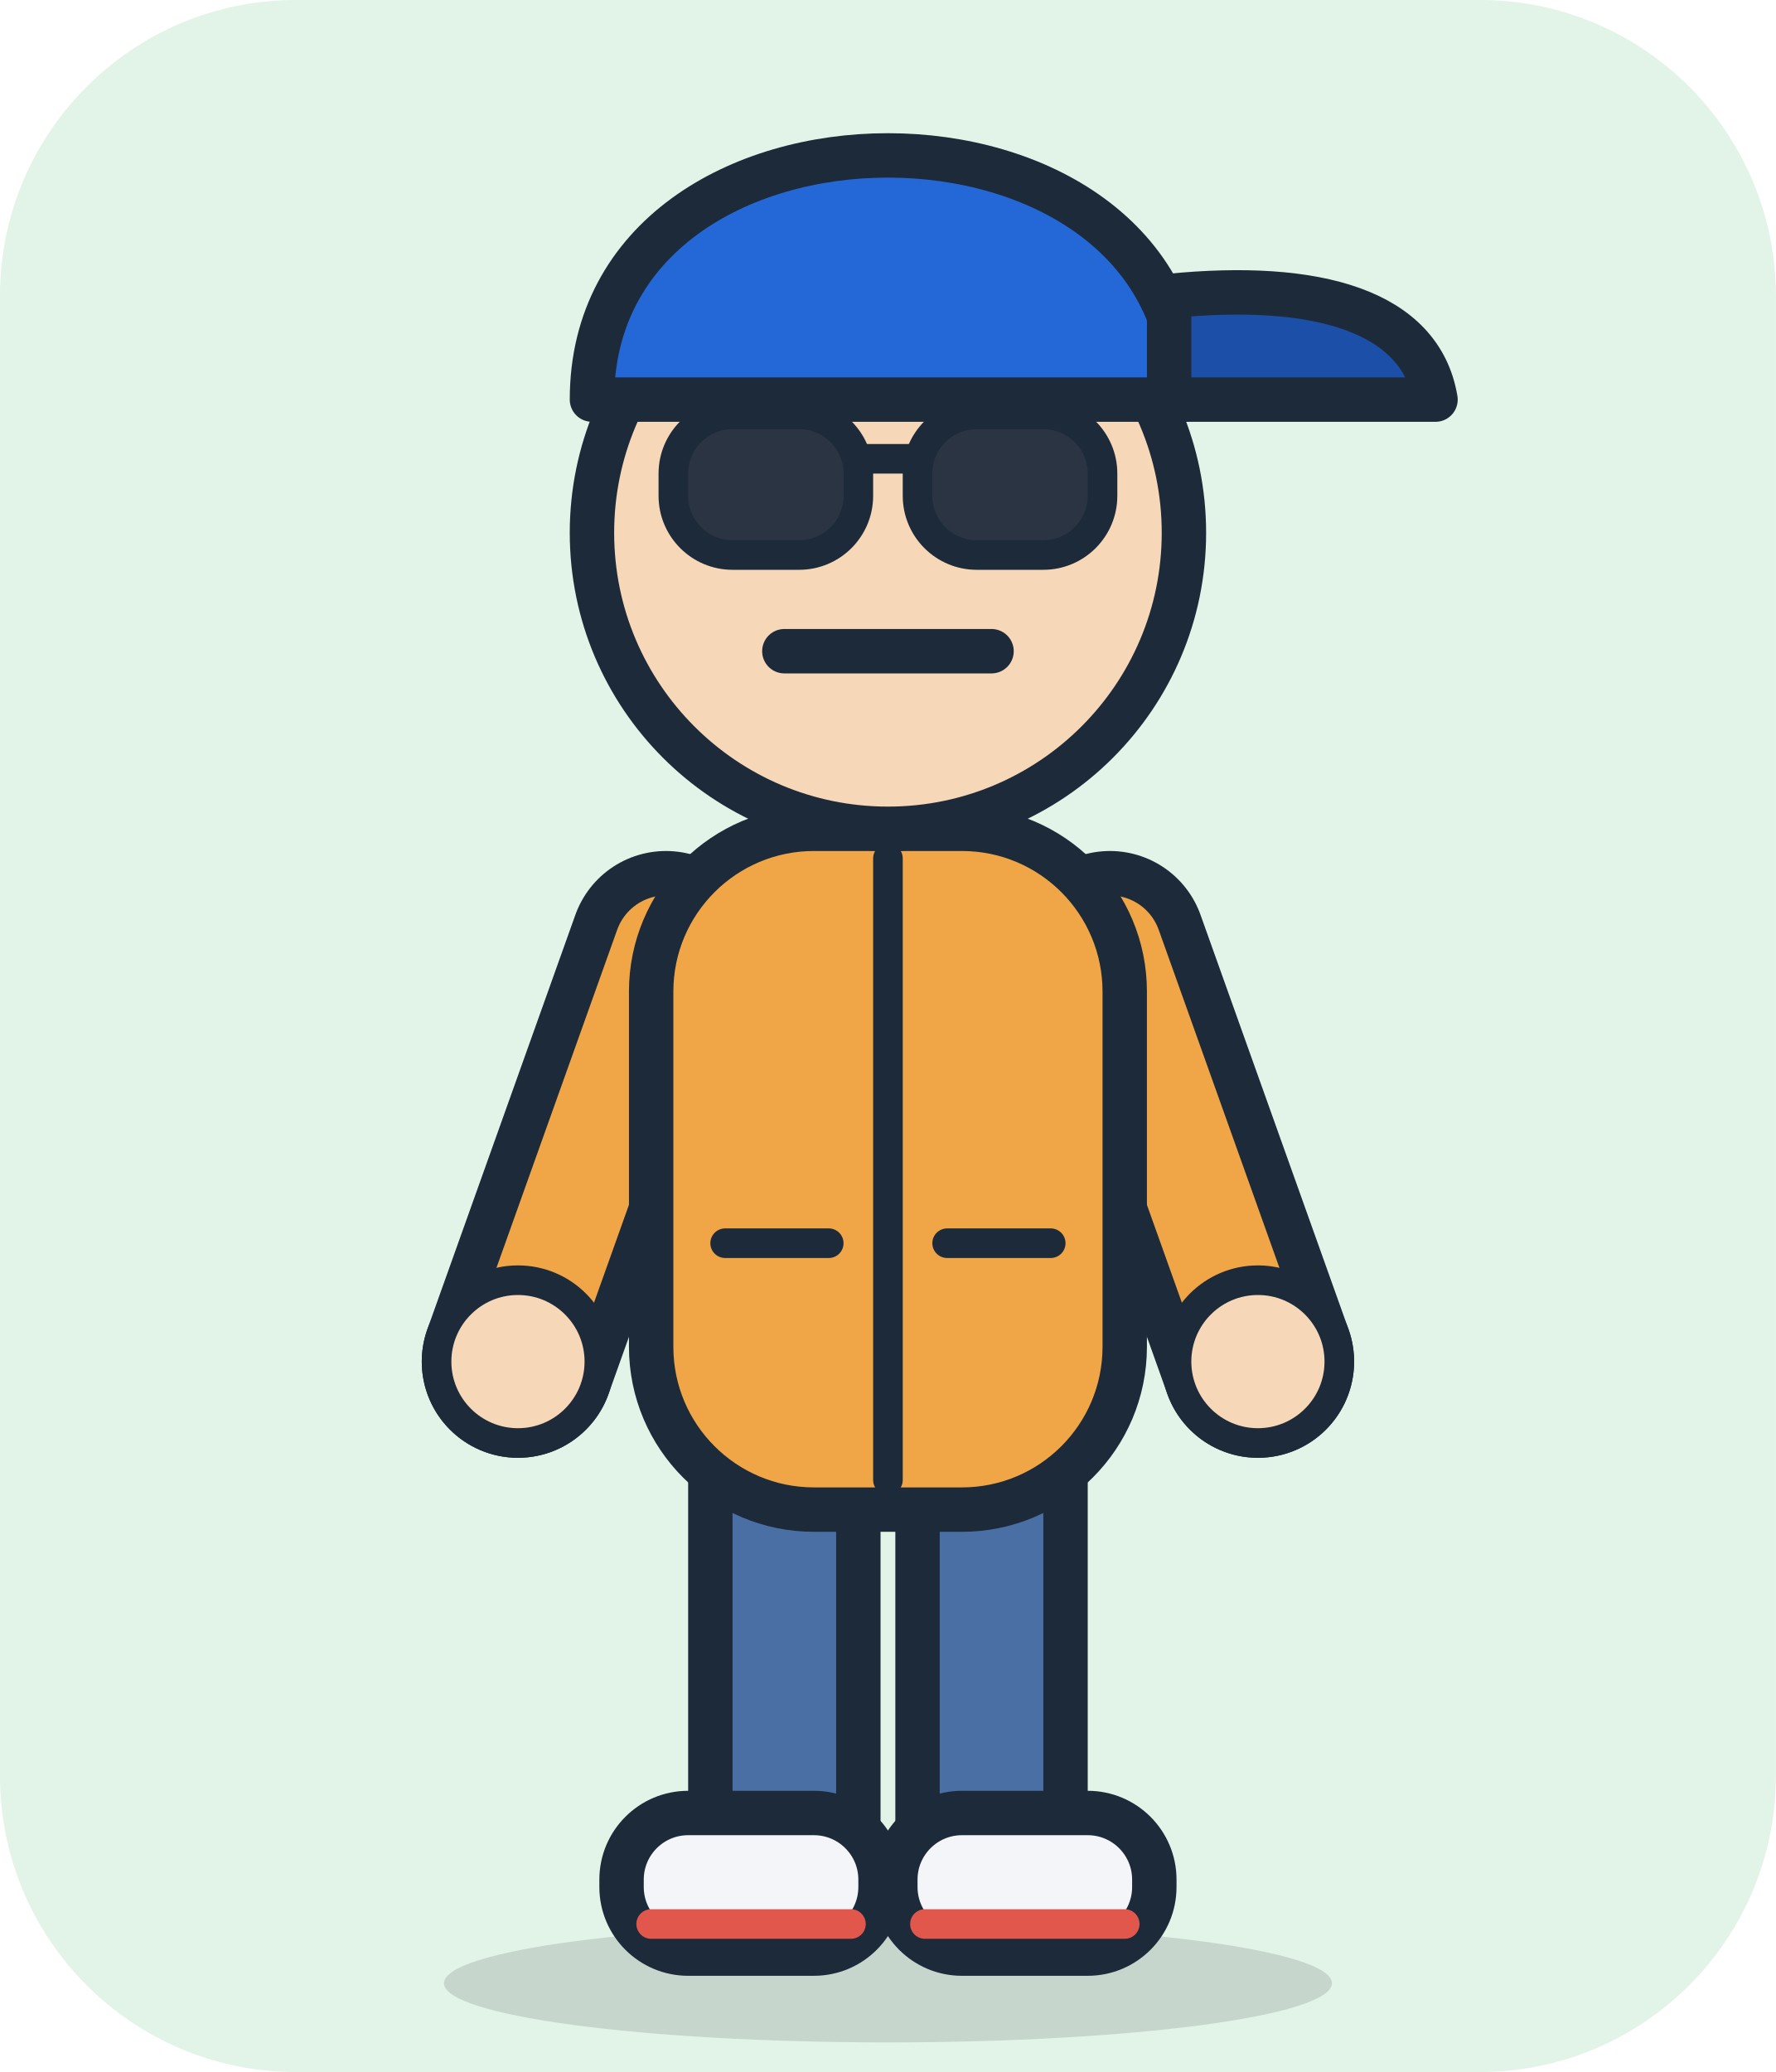
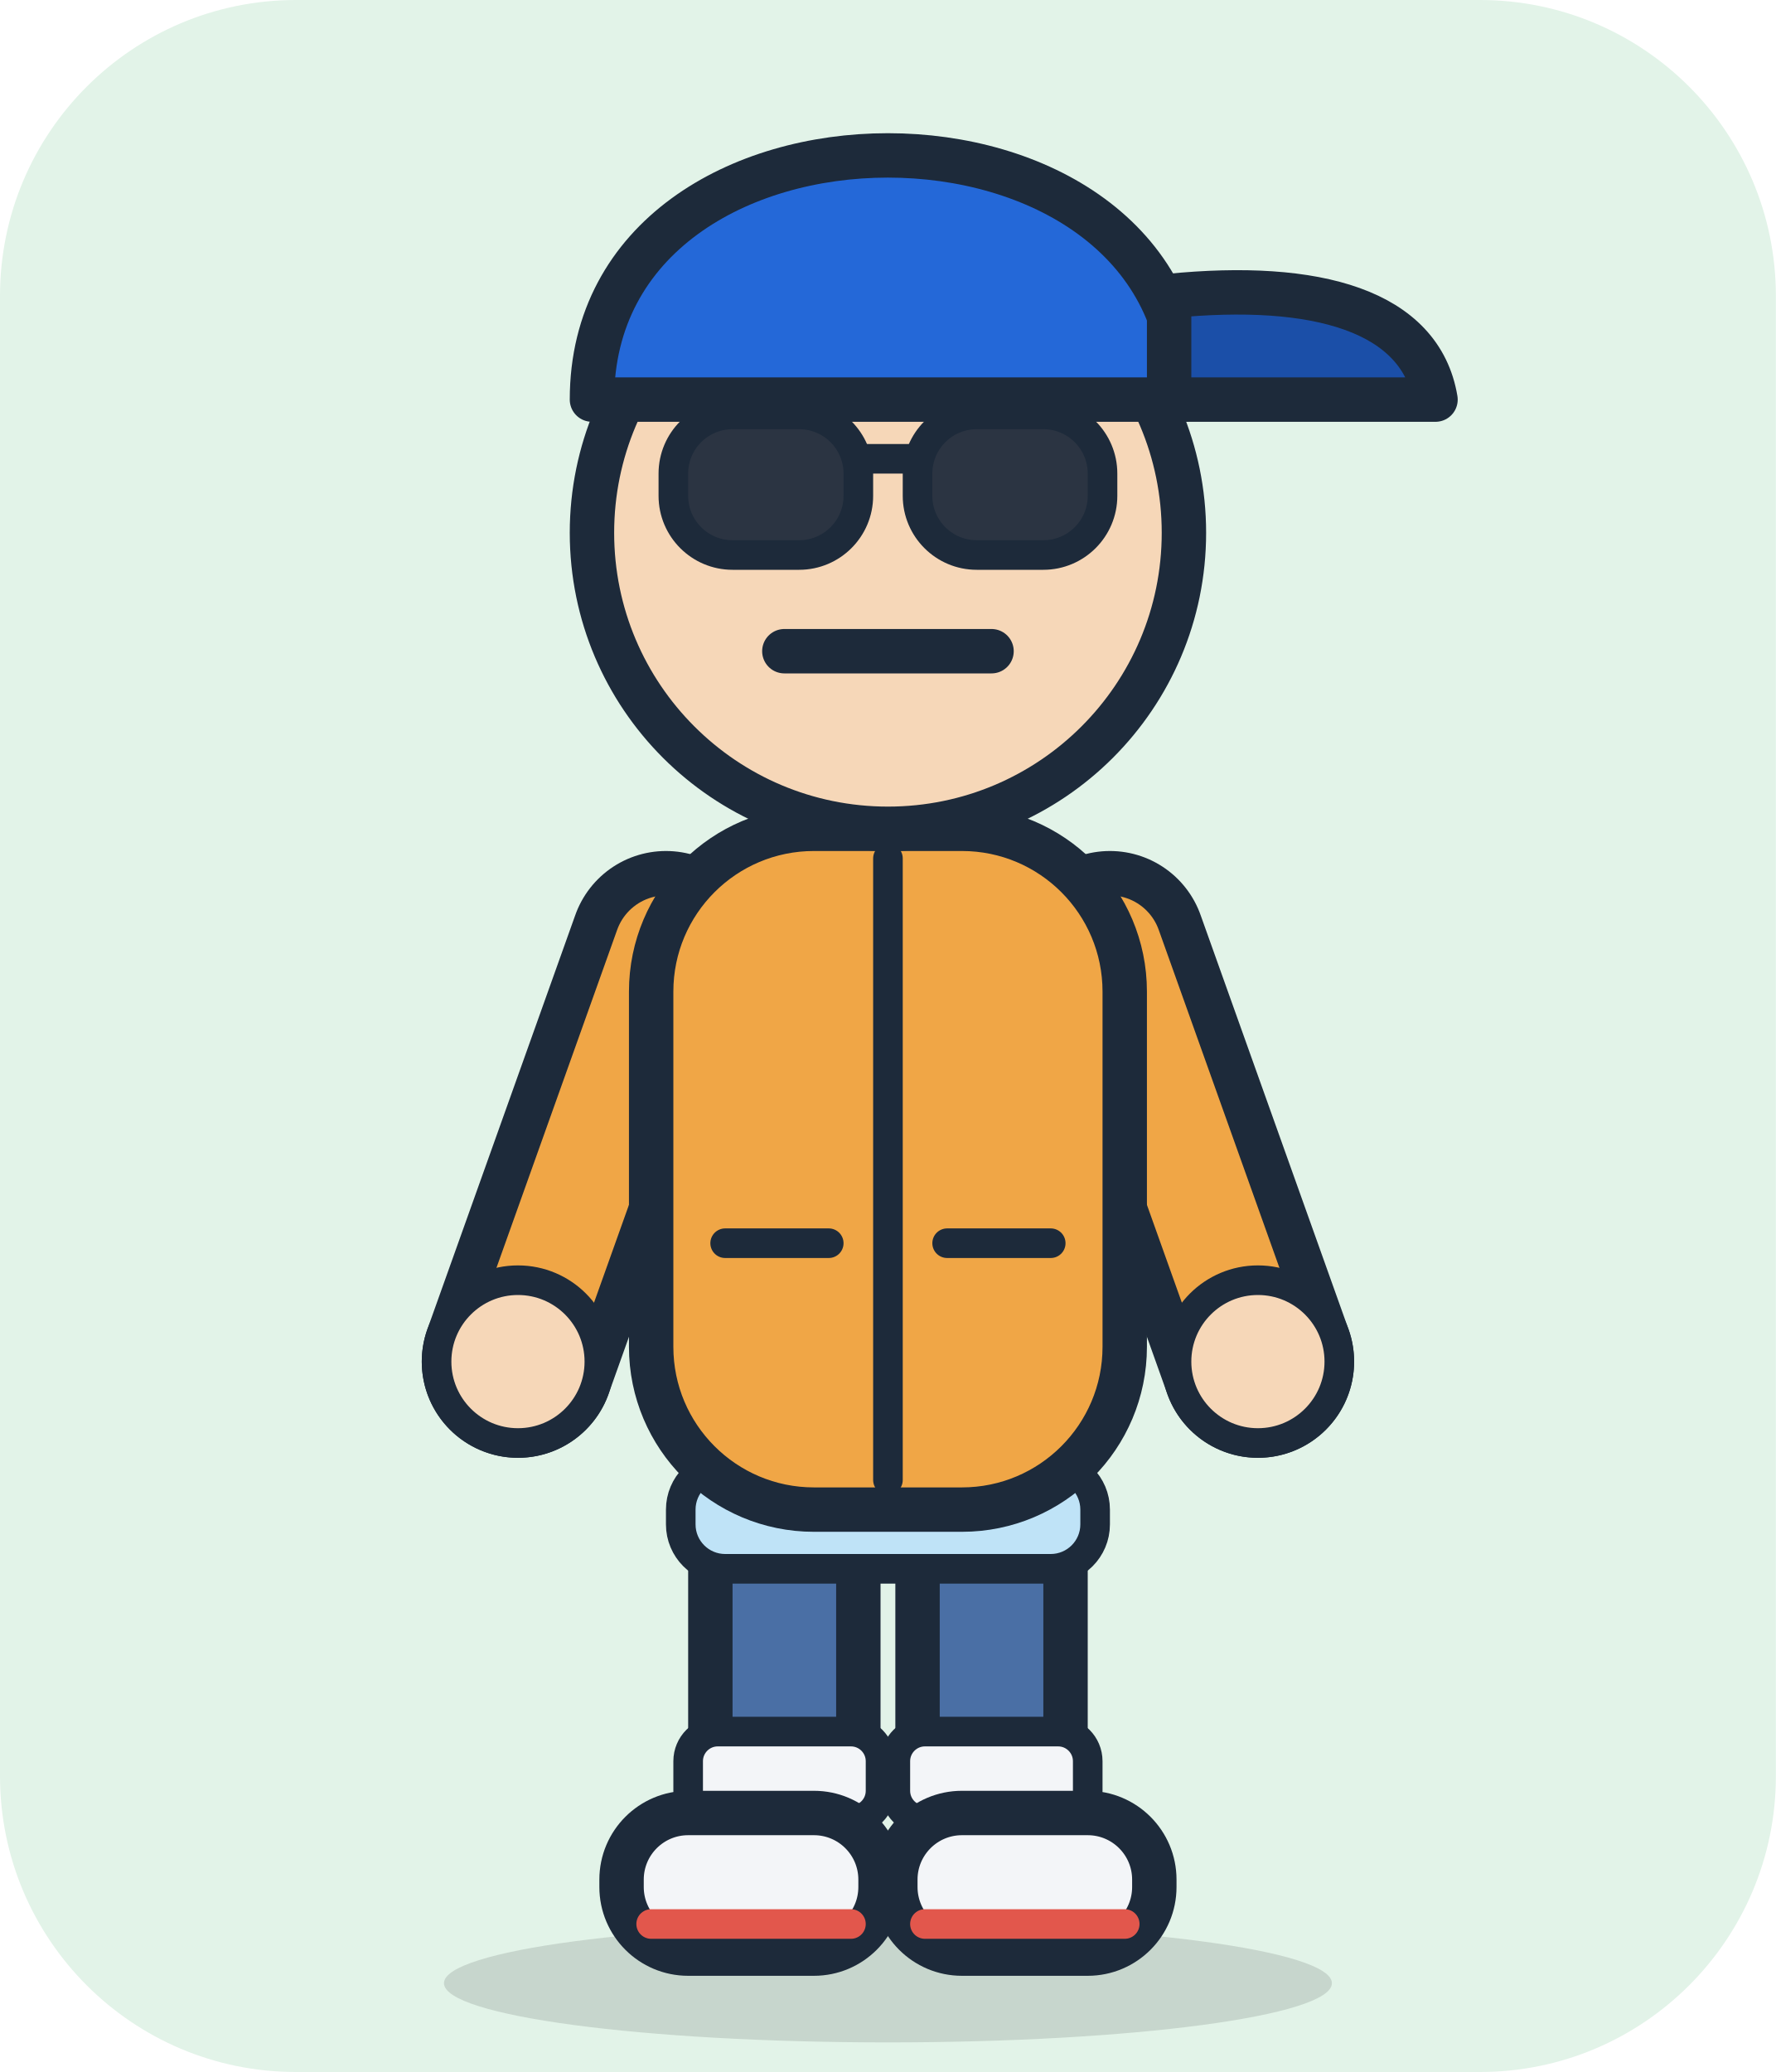
<svg xmlns="http://www.w3.org/2000/svg" viewBox="0 0 120 140" width="240" height="280" role="img">
  <rect width="120" height="140" rx="20" fill="#e2f3e8" />
  <ellipse cx="60" cy="134" rx="30" ry="4" fill="rgba(0,0,0,.12)" />
  <g>
    <g>
      <path d="M53 100 V126" fill="none" stroke="#1d2a3a" stroke-width="13" stroke-linecap="round" />
      <path d="M53 100 V126" fill="none" stroke="#4a6fa5" stroke-width="7" stroke-linecap="round" />
      <path d="M67 100 V126" fill="none" stroke="#1d2a3a" stroke-width="13" stroke-linecap="round" />
      <path d="M67 100 V126" fill="none" stroke="#4a6fa5" stroke-width="7" stroke-linecap="round" />
+       <rect x="46" y="99" width="28" height="7" rx="3" fill="#bfe3f7" stroke="#1d2a3a" stroke-width="2" stroke-linecap="round" stroke-linejoin="round" />
+       <rect x="46.5" y="117" width="13" height="6" rx="2" fill="#f3f5f8" stroke="#1d2a3a" stroke-width="2" stroke-linecap="round" stroke-linejoin="round" />
+       <rect x="60.5" y="117" width="13" height="6" rx="2" fill="#f3f5f8" stroke="#1d2a3a" stroke-width="2" stroke-linecap="round" stroke-linejoin="round" />
      <rect x="42" y="122.5" width="17.5" height="9.5" rx="4.5" fill="#f3f5f8" stroke="#1d2a3a" stroke-width="3" stroke-linecap="round" stroke-linejoin="round" />
      <path d="M44 130 h13.5" fill="none" stroke="#e2574c" stroke-width="2" stroke-linecap="round" />
      <rect x="60.5" y="122.5" width="17.5" height="9.5" rx="4.5" fill="#f3f5f8" stroke="#1d2a3a" stroke-width="3" stroke-linecap="round" stroke-linejoin="round" />
      <path d="M62.5 130 h13.5" fill="none" stroke="#e2574c" stroke-width="2" stroke-linecap="round" />
      <path d="M45 64 L35 92" fill="none" stroke="#1d2a3a" stroke-width="13" stroke-linecap="round" />
      <path d="M45 64 L35 92" fill="none" stroke="#f0a646" stroke-width="7" stroke-linecap="round" />
      <path d="M75 64 L85 92" fill="none" stroke="#1d2a3a" stroke-width="13" stroke-linecap="round" />
      <path d="M75 64 L85 92" fill="none" stroke="#f0a646" stroke-width="7" stroke-linecap="round" />
      <rect x="44" y="56" width="32" height="46" rx="11" fill="#f0a646" stroke="#1d2a3a" stroke-width="3" stroke-linecap="round" stroke-linejoin="round" />
      <path d="M60 58 V100" fill="none" stroke="#1d2a3a" stroke-width="2" stroke-linecap="round" stroke-linejoin="round" />
      <path d="M49 84 h7 M64 84 h7" fill="none" stroke="#1d2a3a" stroke-width="2" stroke-linecap="round" stroke-linejoin="round" />
      <circle cx="60" cy="36" r="20" fill="#f6d7b8" stroke="#1d2a3a" stroke-width="3" stroke-linecap="round" stroke-linejoin="round" />
      <rect x="45.5" y="28" width="12.5" height="9.5" rx="4" fill="#2b3442" stroke="#1d2a3a" stroke-width="2" stroke-linecap="round" stroke-linejoin="round" />
      <rect x="62" y="28" width="12.5" height="9.5" rx="4" fill="#2b3442" stroke="#1d2a3a" stroke-width="2" stroke-linecap="round" stroke-linejoin="round" />
      <path d="M58 31 h4" fill="none" stroke="#1d2a3a" stroke-width="2" stroke-linecap="round" stroke-linejoin="round" />
      <path d="M53 44 H67" fill="none" stroke="#1d2a3a" stroke-width="3" stroke-linecap="round" stroke-linejoin="round" />
      <path d="M40 27 C40 5 80 5 80 27Z" fill="#2468d8" stroke="#1d2a3a" stroke-width="3" stroke-linecap="round" stroke-linejoin="round" />
      <path d="M79 27 H97 C96 21 89 19 79 20Z" fill="#1b4fa8" stroke="#1d2a3a" stroke-width="3" stroke-linecap="round" stroke-linejoin="round" />
      <circle cx="35" cy="92" r="5.5" fill="#f6d7b8" stroke="#1d2a3a" stroke-width="2" stroke-linecap="round" stroke-linejoin="round" />
      <circle cx="85" cy="92" r="5.5" fill="#f6d7b8" stroke="#1d2a3a" stroke-width="2" stroke-linecap="round" stroke-linejoin="round" />
    </g>
  </g>
</svg>
